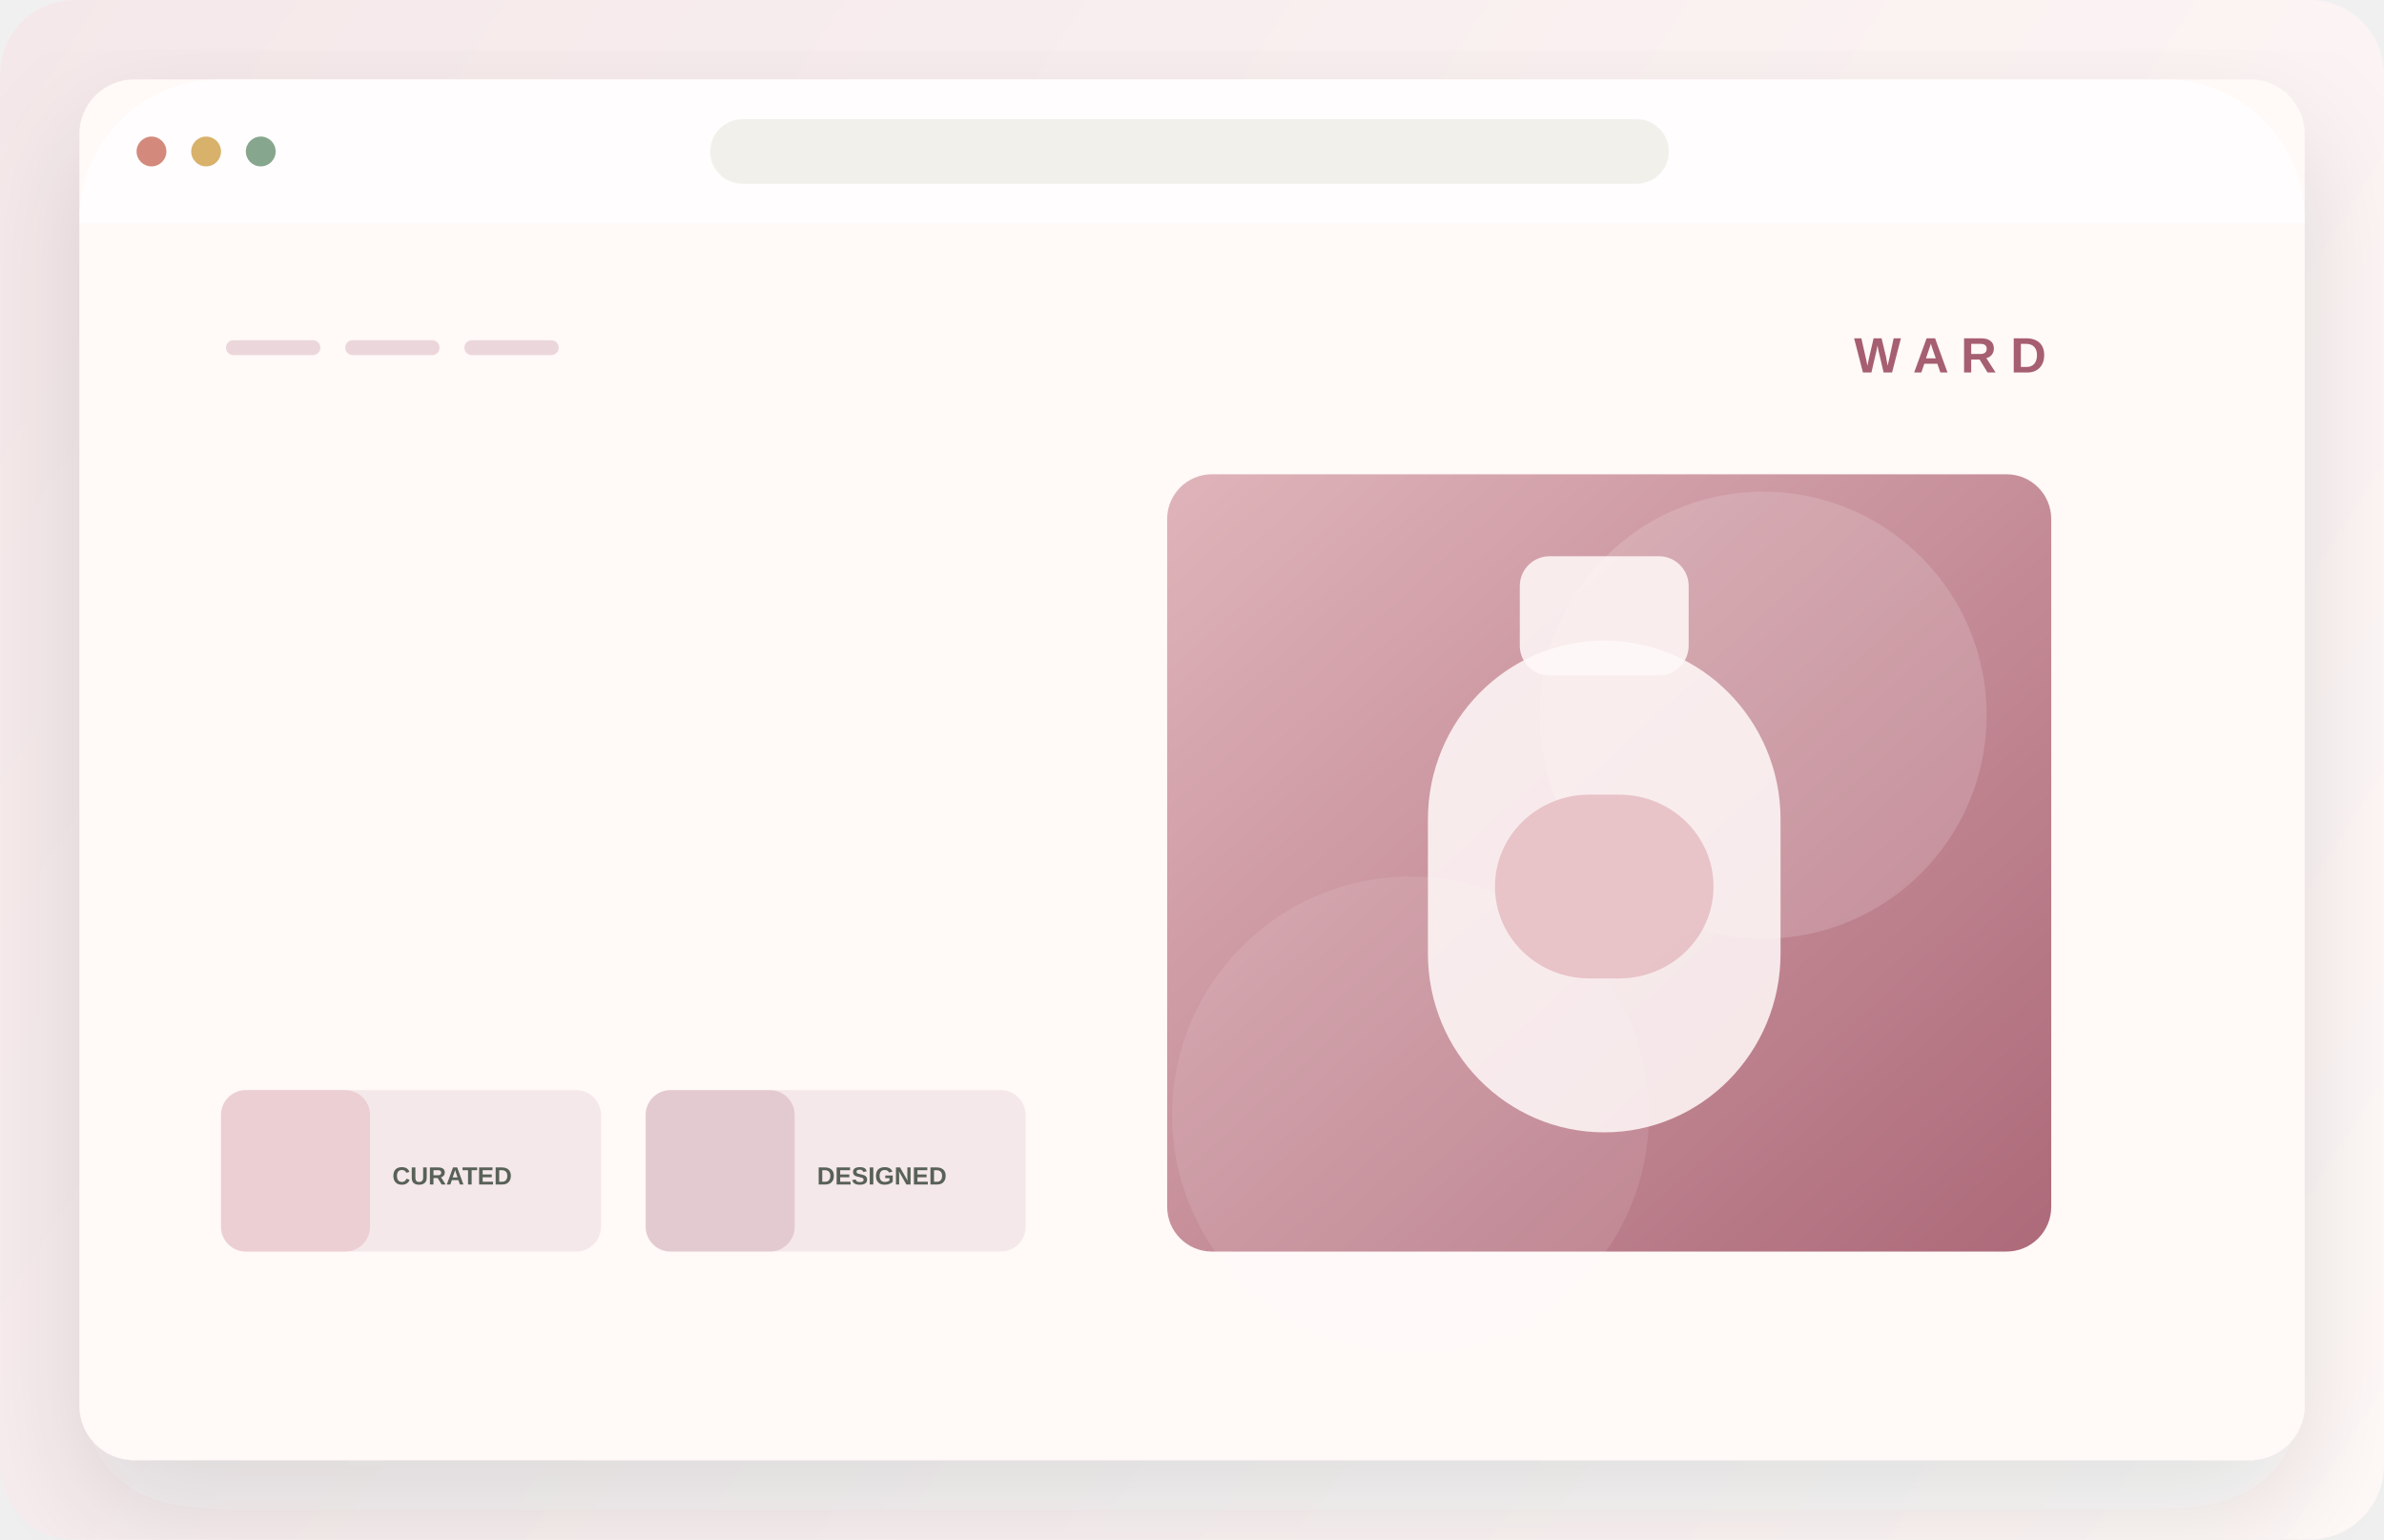
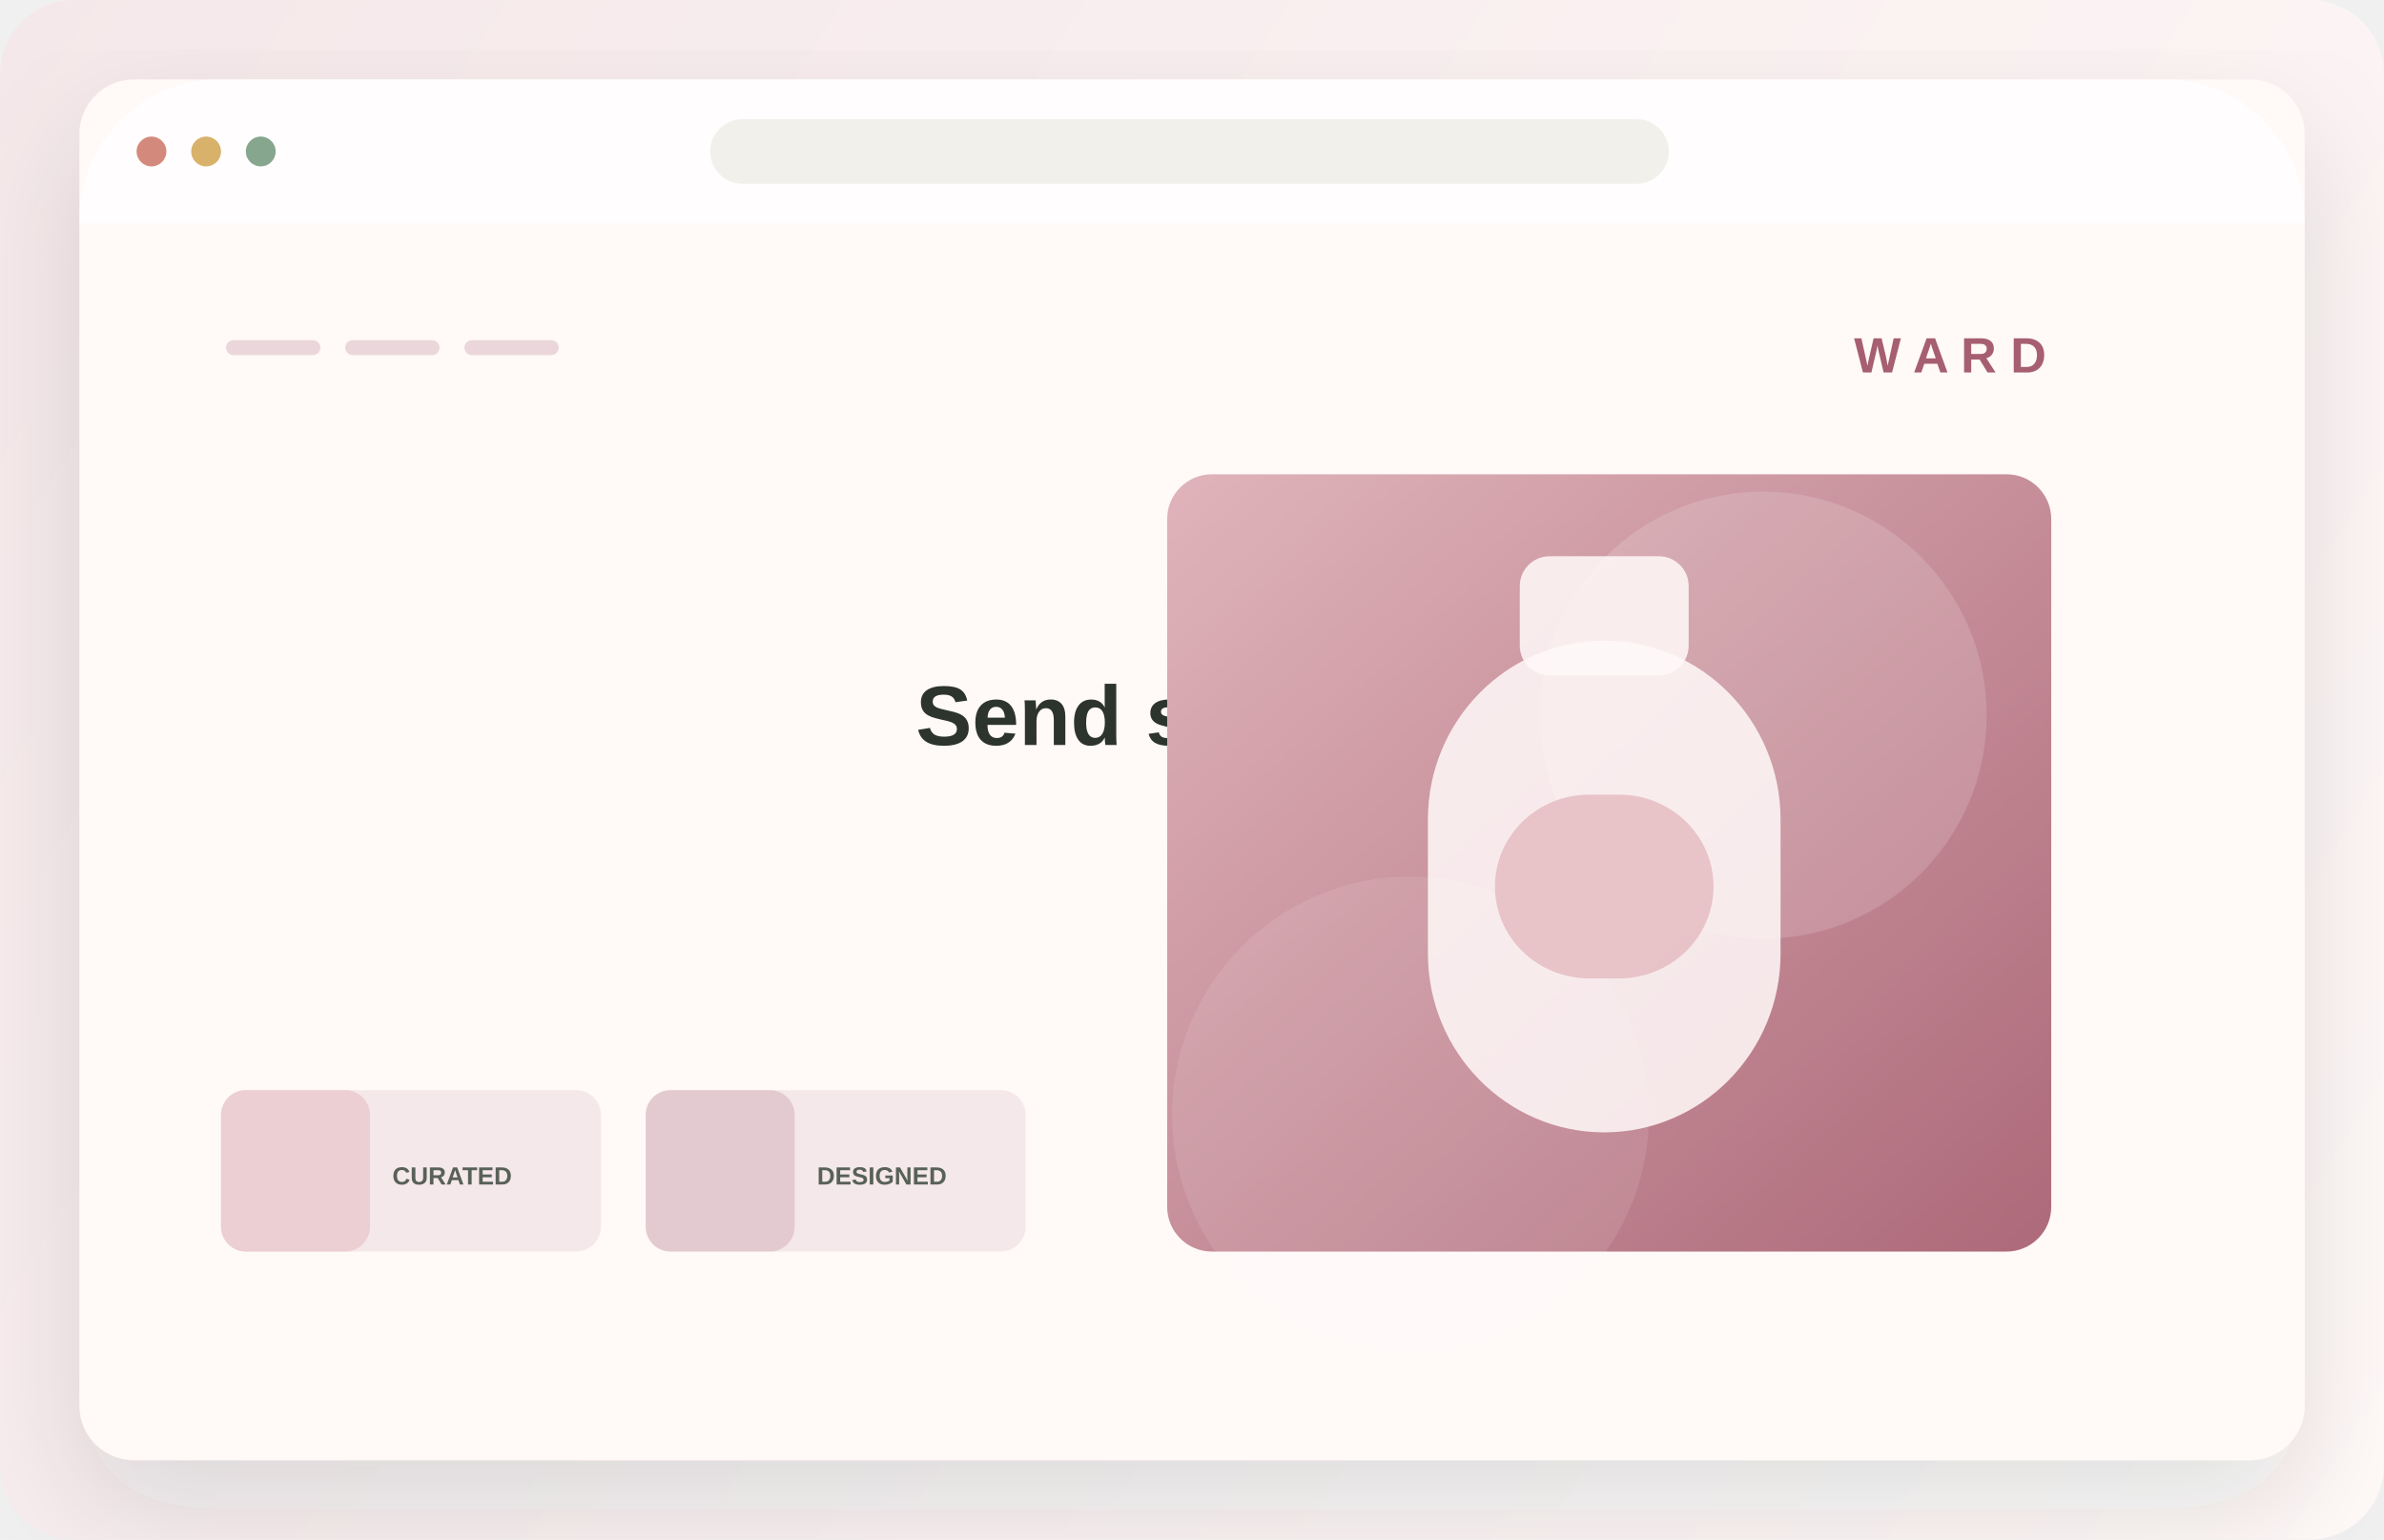
<svg xmlns="http://www.w3.org/2000/svg" width="960" height="620" viewBox="0 0 960 620" fill="none">
  <defs>
    <linearGradient id="bg" x1="0" y1="0" x2="960" y2="620" gradientUnits="userSpaceOnUse">
      <stop stop-color="#f5e8ea" />
      <stop offset="1" stop-color="#fff9f8" />
    </linearGradient>
    <linearGradient id="art" x1="470" y1="130" x2="860" y2="560" gradientUnits="userSpaceOnUse">
      <stop stop-color="#e4bbc0" />
      <stop offset="1" stop-color="#a65f70" />
    </linearGradient>
    <filter id="shadow" x="0" y="0" width="960" height="620" filterUnits="userSpaceOnUse">
      <feDropShadow dx="0" dy="20" stdDeviation="24" flood-color="#24312C" flood-opacity=".12" />
    </filter>
  </defs>
  <rect width="960" height="620" rx="30" fill="url(#bg)" />
  <rect x="32" y="32" width="896" height="556" rx="22" fill="#fff9f8" filter="url(#shadow)" />
  <path d="M32 88c0-30.9 25.1-56 56-56h784c30.9 0 56 25.1 56 56v2H32v-2Z" fill="#fff" fill-opacity=".7" />
  <circle cx="61" cy="61" r="6" fill="#d38a7c" />
  <circle cx="83" cy="61" r="6" fill="#d8b16b" />
  <circle cx="105" cy="61" r="6" fill="#86a68d" />
  <rect x="286" y="48" width="386" height="26" rx="13" fill="#f2f0eb" />
  <rect x="68" y="120" width="824" height="47" rx="6" fill="#fff9f8" />
  <text x="824" y="150" text-anchor="end" fill="#a65f70" font-family="Arial,sans-serif" font-size="20" font-weight="700">W A R D</text>
  <rect x="91" y="137" width="38" height="6" rx="3" fill="#a65f70" opacity=".22" />
  <rect x="139" y="137" width="38" height="6" rx="3" fill="#a65f70" opacity=".22" />
  <rect x="187" y="137" width="38" height="6" rx="3" fill="#a65f70" opacity=".22" />
  <text x="824" y="246" text-anchor="end" fill="#a65f70" font-family="Arial,sans-serif" font-size="13" font-weight="700" letter-spacing="4">GIFT EDITION</text>
-   <text x="824" y="300" text-anchor="end" fill="#2d342e" font-family="Arial,sans-serif" font-size="34" font-weight="700">A thoughtful store</text>
-   <text x="824" y="338" text-anchor="end" fill="#68716a" font-family="Arial,sans-serif" font-size="16">A clean, calm storefront concept</text>
+   <text x="824" y="300" text-anchor="end" fill="#2d342e" font-family="Arial,sans-serif" font-size="34" font-weight="700">Send something meaningful</text>
+   <text x="824" y="338" text-anchor="end" fill="#68716a" font-family="Arial,sans-serif" font-size="16">Thoughtful flowers for every occasion</text>
  <rect x="698" y="365" width="126" height="38" rx="19" fill="#a65f70" />
-   <text x="761" y="389" text-anchor="middle" fill="#fff" font-family="Arial,sans-serif" font-size="12" font-weight="700">EXPLORE</text>
+   <text x="761" y="389" text-anchor="middle" fill="#fff" font-family="Arial,sans-serif" font-size="12" font-weight="700">CHOOSE A GIFT</text>
  <rect x="470" y="191" width="356" height="313" rx="18" fill="url(#art)" />
  <circle cx="710" cy="288" r="90" fill="#fff" fill-opacity=".15" />
  <circle cx="568" cy="449" r="96" fill="#fff" fill-opacity=".10" />
  <rect x="575" y="258" width="142" height="198" rx="72" fill="#fff9f8" fill-opacity=".86" />
  <rect x="612" y="224" width="68" height="48" rx="12" fill="#fff9f8" fill-opacity=".86" />
  <rect x="602" y="320" width="88" height="74" rx="38" fill="#e4bbc0" opacity=".82" />
  <rect x="89" y="439" width="153" height="65" rx="10" fill="#f5e8ea" />
  <rect x="260" y="439" width="153" height="65" rx="10" fill="#f5e8ea" />
  <rect x="89" y="439" width="60" height="65" rx="10" fill="#e4bbc0" opacity=".56" />
  <rect x="260" y="439" width="60" height="65" rx="10" fill="#a65f70" opacity=".22" />
  <text x="158" y="477" fill="#586158" font-family="Arial,sans-serif" font-size="10" font-weight="700">CURATED</text>
  <text x="329" y="477" fill="#586158" font-family="Arial,sans-serif" font-size="10" font-weight="700">DESIGNED</text>
</svg>
